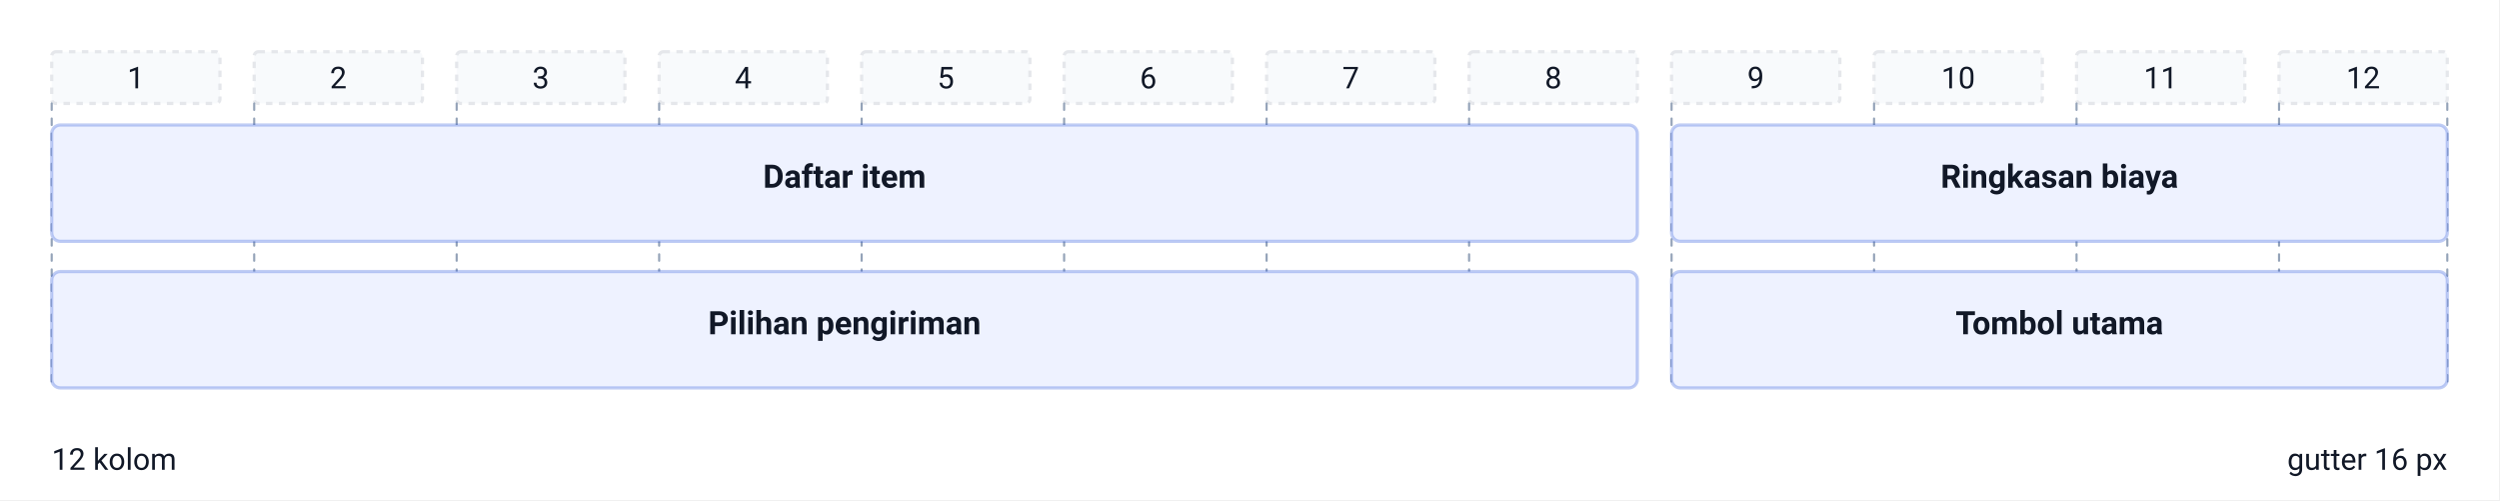
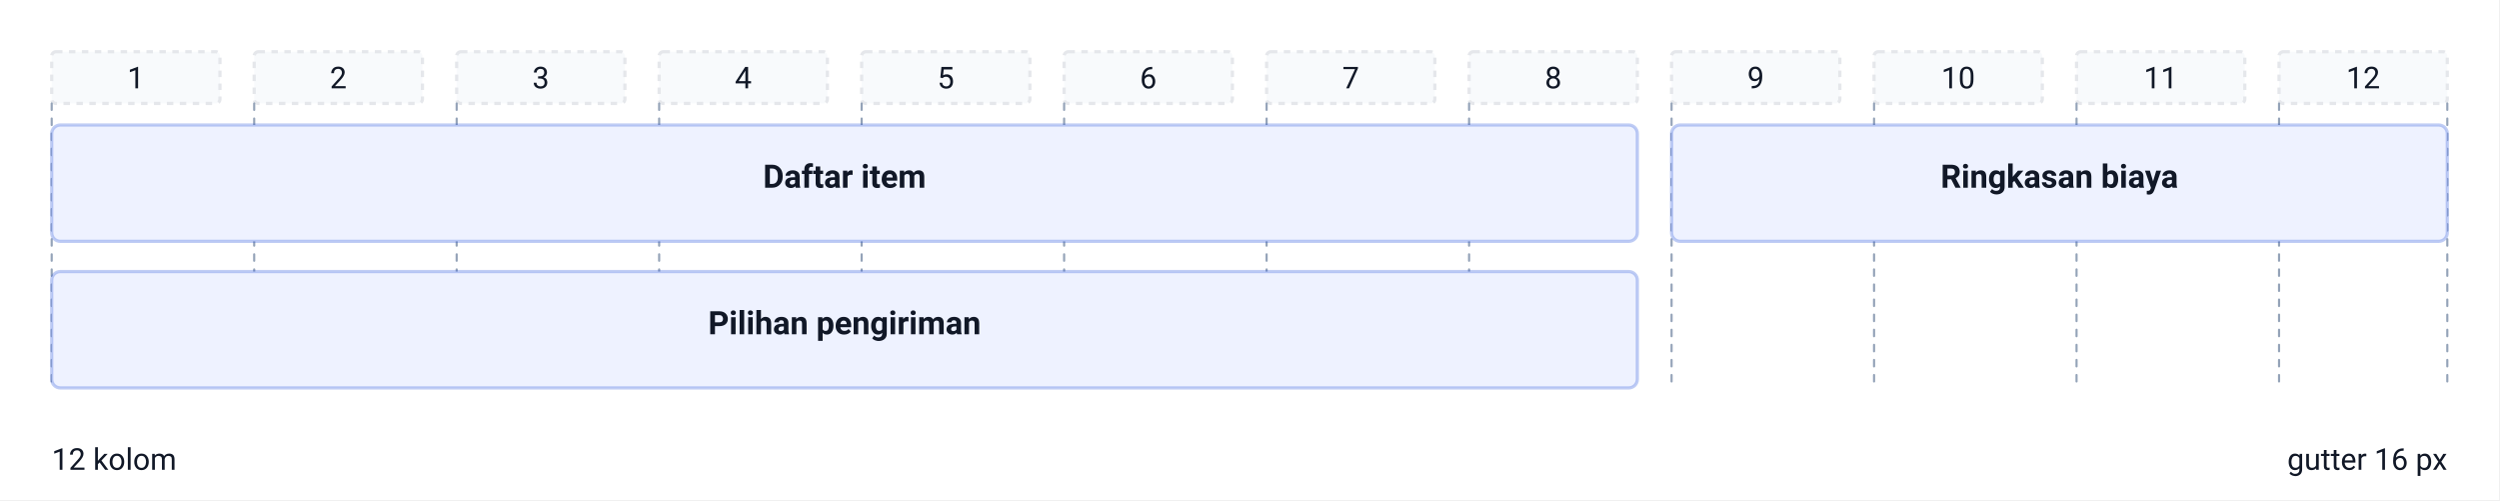
- <svg xmlns="http://www.w3.org/2000/svg" viewBox="0 0 1160 232" width="1160" height="232" role="img" aria-label="Denah 12 kolom halaman keranjang: Daftar item selebar 8 kolom dengan Ringkasan biaya 4 kolom, lalu Pilihan pengiriman 8 kolom dengan Tombol utama 4 kolom, dipisahkan gutter 16 piksel.">
+ <svg xmlns="http://www.w3.org/2000/svg" viewBox="0 0 1160 232" width="1160" height="232" role="img" aria-label="Denah 12 kolom halaman keranjang dengan tiga zona: Daftar item selebar 8 kolom berdampingan dengan Ringkasan biaya 4 kolom, lalu Pilihan pengiriman 8 kolom tepat di bawah Daftar item, dipisahkan gutter 16 piksel.">
  <defs>
    <marker id="a-neutral" viewBox="0 0 10 10" refX="9" refY="5" markerWidth="6" markerHeight="6" orient="auto-start-reverse">
      <path d="M0 0 L10 5 L0 10 z" fill="#111827" />
    </marker>
    <marker id="a-acc" viewBox="0 0 10 10" refX="9" refY="5" markerWidth="6" markerHeight="6" orient="auto-start-reverse">
      <path d="M0 0 L10 5 L0 10 z" fill="#1d4ed8" />
    </marker>
    <marker id="a-ink" viewBox="0 0 10 10" refX="9" refY="5" markerWidth="6" markerHeight="6" orient="auto-start-reverse">
      <path d="M0 0 L10 5 L0 10 z" fill="#ffffff" />
    </marker>
    <marker id="a-code" viewBox="0 0 10 10" refX="9" refY="5" markerWidth="6" markerHeight="6" orient="auto-start-reverse">
      <path d="M0 0 L10 5 L0 10 z" fill="#111827" />
    </marker>
    <marker id="a-red" viewBox="0 0 10 10" refX="9" refY="5" markerWidth="6" markerHeight="6" orient="auto-start-reverse">
      <path d="M0 0 L10 5 L0 10 z" fill="#b91c1c" />
    </marker>
    <marker id="a-green" viewBox="0 0 10 10" refX="9" refY="5" markerWidth="6" markerHeight="6" orient="auto-start-reverse">
      <path d="M0 0 L10 5 L0 10 z" fill="#15803d" />
    </marker>
    <marker id="a-amber" viewBox="0 0 10 10" refX="9" refY="5" markerWidth="6" markerHeight="6" orient="auto-start-reverse">
      <path d="M0 0 L10 5 L0 10 z" fill="#b45309" />
    </marker>
    <marker id="a-slate" viewBox="0 0 10 10" refX="9" refY="5" markerWidth="6" markerHeight="6" orient="auto-start-reverse">
      <path d="M0 0 L10 5 L0 10 z" fill="#94a3b8" />
    </marker>
    <filter id="softShadow" x="-20%" y="-20%" width="140%" height="140%">
      <feDropShadow dx="0" dy="1" stdDeviation="1.6" flood-color="#000" flood-opacity="0.06" />
    </filter>
  </defs>
  <style>.t{font-family:-apple-system, BlinkMacSystemFont, 'Segoe UI', Roboto, 'Helvetica Neue', Arial, 'Noto Sans', sans-serif;fill:#111827}.m{font-family:ui-monospace, SFMono-Regular, 'SF Mono', Menlo, Consolas, 'Liberation Mono', monospace;fill:#111827}.mu{fill:#6b7280}.mid{text-anchor:middle}.end{text-anchor:end}.b6{font-weight:600}.b7{font-weight:700}.s13{font-size:13px}.s14{font-size:14px}.s15{font-size:15px}.s16{font-size:16px}.s17{font-size:17px}.s18{font-size:18px}.s19{font-size:19px}.s20{font-size:20px}.s22{font-size:22px}.s24{font-size:24px}</style>
  <rect x="0" y="0" width="1160" height="232" fill="#ffffff" />
  <rect x="24" y="24" width="78.1" height="24" rx="2" fill="#f8fafc" stroke="#e5e7eb" stroke-width="1.5" stroke-dasharray="3 3" />
  <text class="t s14  mid " x="63.05" y="41" fill="#6b7280">1</text>
  <rect x="117.99" y="24" width="78.1" height="24" rx="2" fill="#f8fafc" stroke="#e5e7eb" stroke-width="1.5" stroke-dasharray="3 3" />
  <text class="t s14  mid " x="157.04" y="41" fill="#6b7280">2</text>
  <rect x="211.98" y="24" width="78.1" height="24" rx="2" fill="#f8fafc" stroke="#e5e7eb" stroke-width="1.5" stroke-dasharray="3 3" />
  <text class="t s14  mid " x="251.03" y="41" fill="#6b7280">3</text>
  <rect x="305.97" y="24" width="78.1" height="24" rx="2" fill="#f8fafc" stroke="#e5e7eb" stroke-width="1.5" stroke-dasharray="3 3" />
  <text class="t s14  mid " x="345.02" y="41" fill="#6b7280">4</text>
  <rect x="399.96" y="24" width="78.1" height="24" rx="2" fill="#f8fafc" stroke="#e5e7eb" stroke-width="1.5" stroke-dasharray="3 3" />
  <text class="t s14  mid " x="439.01" y="41" fill="#6b7280">5</text>
  <rect x="493.95" y="24" width="78.1" height="24" rx="2" fill="#f8fafc" stroke="#e5e7eb" stroke-width="1.5" stroke-dasharray="3 3" />
  <text class="t s14  mid " x="533" y="41" fill="#6b7280">6</text>
  <rect x="587.94" y="24" width="78.1" height="24" rx="2" fill="#f8fafc" stroke="#e5e7eb" stroke-width="1.5" stroke-dasharray="3 3" />
  <text class="t s14  mid " x="627" y="41" fill="#6b7280">7</text>
  <rect x="681.93" y="24" width="78.1" height="24" rx="2" fill="#f8fafc" stroke="#e5e7eb" stroke-width="1.5" stroke-dasharray="3 3" />
  <text class="t s14  mid " x="720.99" y="41" fill="#6b7280">8</text>
  <rect x="775.92" y="24" width="78.1" height="24" rx="2" fill="#f8fafc" stroke="#e5e7eb" stroke-width="1.5" stroke-dasharray="3 3" />
  <text class="t s14  mid " x="814.98" y="41" fill="#6b7280">9</text>
  <rect x="869.91" y="24" width="78.1" height="24" rx="2" fill="#f8fafc" stroke="#e5e7eb" stroke-width="1.5" stroke-dasharray="3 3" />
  <text class="t s14  mid " x="908.97" y="41" fill="#6b7280">10</text>
  <rect x="963.9" y="24" width="78.1" height="24" rx="2" fill="#f8fafc" stroke="#e5e7eb" stroke-width="1.5" stroke-dasharray="3 3" />
  <text class="t s14  mid " x="1002.96" y="41" fill="#6b7280">11</text>
  <rect x="1057.9" y="24" width="78.1" height="24" rx="2" fill="#f8fafc" stroke="#e5e7eb" stroke-width="1.5" stroke-dasharray="3 3" />
  <text class="t s14  mid " x="1096.95" y="41" fill="#6b7280">12</text>
  <path d="M24 48 V180" fill="none" stroke="#94a3b8" stroke-width="1" stroke-linecap="round" stroke-linejoin="round" stroke-dasharray="3 4" />
  <path d="M117.99 48 V180" fill="none" stroke="#94a3b8" stroke-width="1" stroke-linecap="round" stroke-linejoin="round" stroke-dasharray="3 4" />
  <path d="M211.98 48 V180" fill="none" stroke="#94a3b8" stroke-width="1" stroke-linecap="round" stroke-linejoin="round" stroke-dasharray="3 4" />
  <path d="M305.97 48 V180" fill="none" stroke="#94a3b8" stroke-width="1" stroke-linecap="round" stroke-linejoin="round" stroke-dasharray="3 4" />
  <path d="M399.96 48 V180" fill="none" stroke="#94a3b8" stroke-width="1" stroke-linecap="round" stroke-linejoin="round" stroke-dasharray="3 4" />
  <path d="M493.95 48 V180" fill="none" stroke="#94a3b8" stroke-width="1" stroke-linecap="round" stroke-linejoin="round" stroke-dasharray="3 4" />
  <path d="M587.94 48 V180" fill="none" stroke="#94a3b8" stroke-width="1" stroke-linecap="round" stroke-linejoin="round" stroke-dasharray="3 4" />
  <path d="M681.93 48 V180" fill="none" stroke="#94a3b8" stroke-width="1" stroke-linecap="round" stroke-linejoin="round" stroke-dasharray="3 4" />
  <path d="M775.92 48 V180" fill="none" stroke="#94a3b8" stroke-width="1" stroke-linecap="round" stroke-linejoin="round" stroke-dasharray="3 4" />
  <path d="M869.91 48 V180" fill="none" stroke="#94a3b8" stroke-width="1" stroke-linecap="round" stroke-linejoin="round" stroke-dasharray="3 4" />
  <path d="M963.9 48 V180" fill="none" stroke="#94a3b8" stroke-width="1" stroke-linecap="round" stroke-linejoin="round" stroke-dasharray="3 4" />
  <path d="M1057.9 48 V180" fill="none" stroke="#94a3b8" stroke-width="1" stroke-linecap="round" stroke-linejoin="round" stroke-dasharray="3 4" />
  <path d="M1136 48 V180" fill="none" stroke="#94a3b8" stroke-width="1" stroke-linecap="round" stroke-linejoin="round" stroke-dasharray="3 4" />
  <rect x="24" y="58" width="736.04" height="54" rx="4" fill="#eef2ff" stroke="rgba(29,78,216,0.28)" stroke-width="1.5" />
  <text class="t s15 b7 mid " x="392.02" y="87.1">Daftar item</text>
  <rect x="775.92" y="58" width="360.08" height="54" rx="4" fill="#eef2ff" stroke="rgba(29,78,216,0.28)" stroke-width="1.5" />
  <text class="t s15 b7 mid " x="955.96" y="87.1">Ringkasan biaya</text>
  <rect x="24" y="126" width="736.04" height="54" rx="4" fill="#eef2ff" stroke="rgba(29,78,216,0.28)" stroke-width="1.5" />
  <text class="t s15 b7 mid " x="392.02" y="155.1">Pilihan pengiriman</text>
-   <rect x="775.92" y="126" width="360.08" height="54" rx="4" fill="#eef2ff" stroke="rgba(29,78,216,0.28)" stroke-width="1.5" />
-   <text class="t s15 b7 mid " x="955.96" y="155.1">Tombol utama</text>
  <text class="t s14   " x="24" y="218" fill="#6b7280">12 kolom</text>
  <text class="t s14  end " x="1136" y="218" fill="#6b7280">gutter 16 px</text>
</svg>
